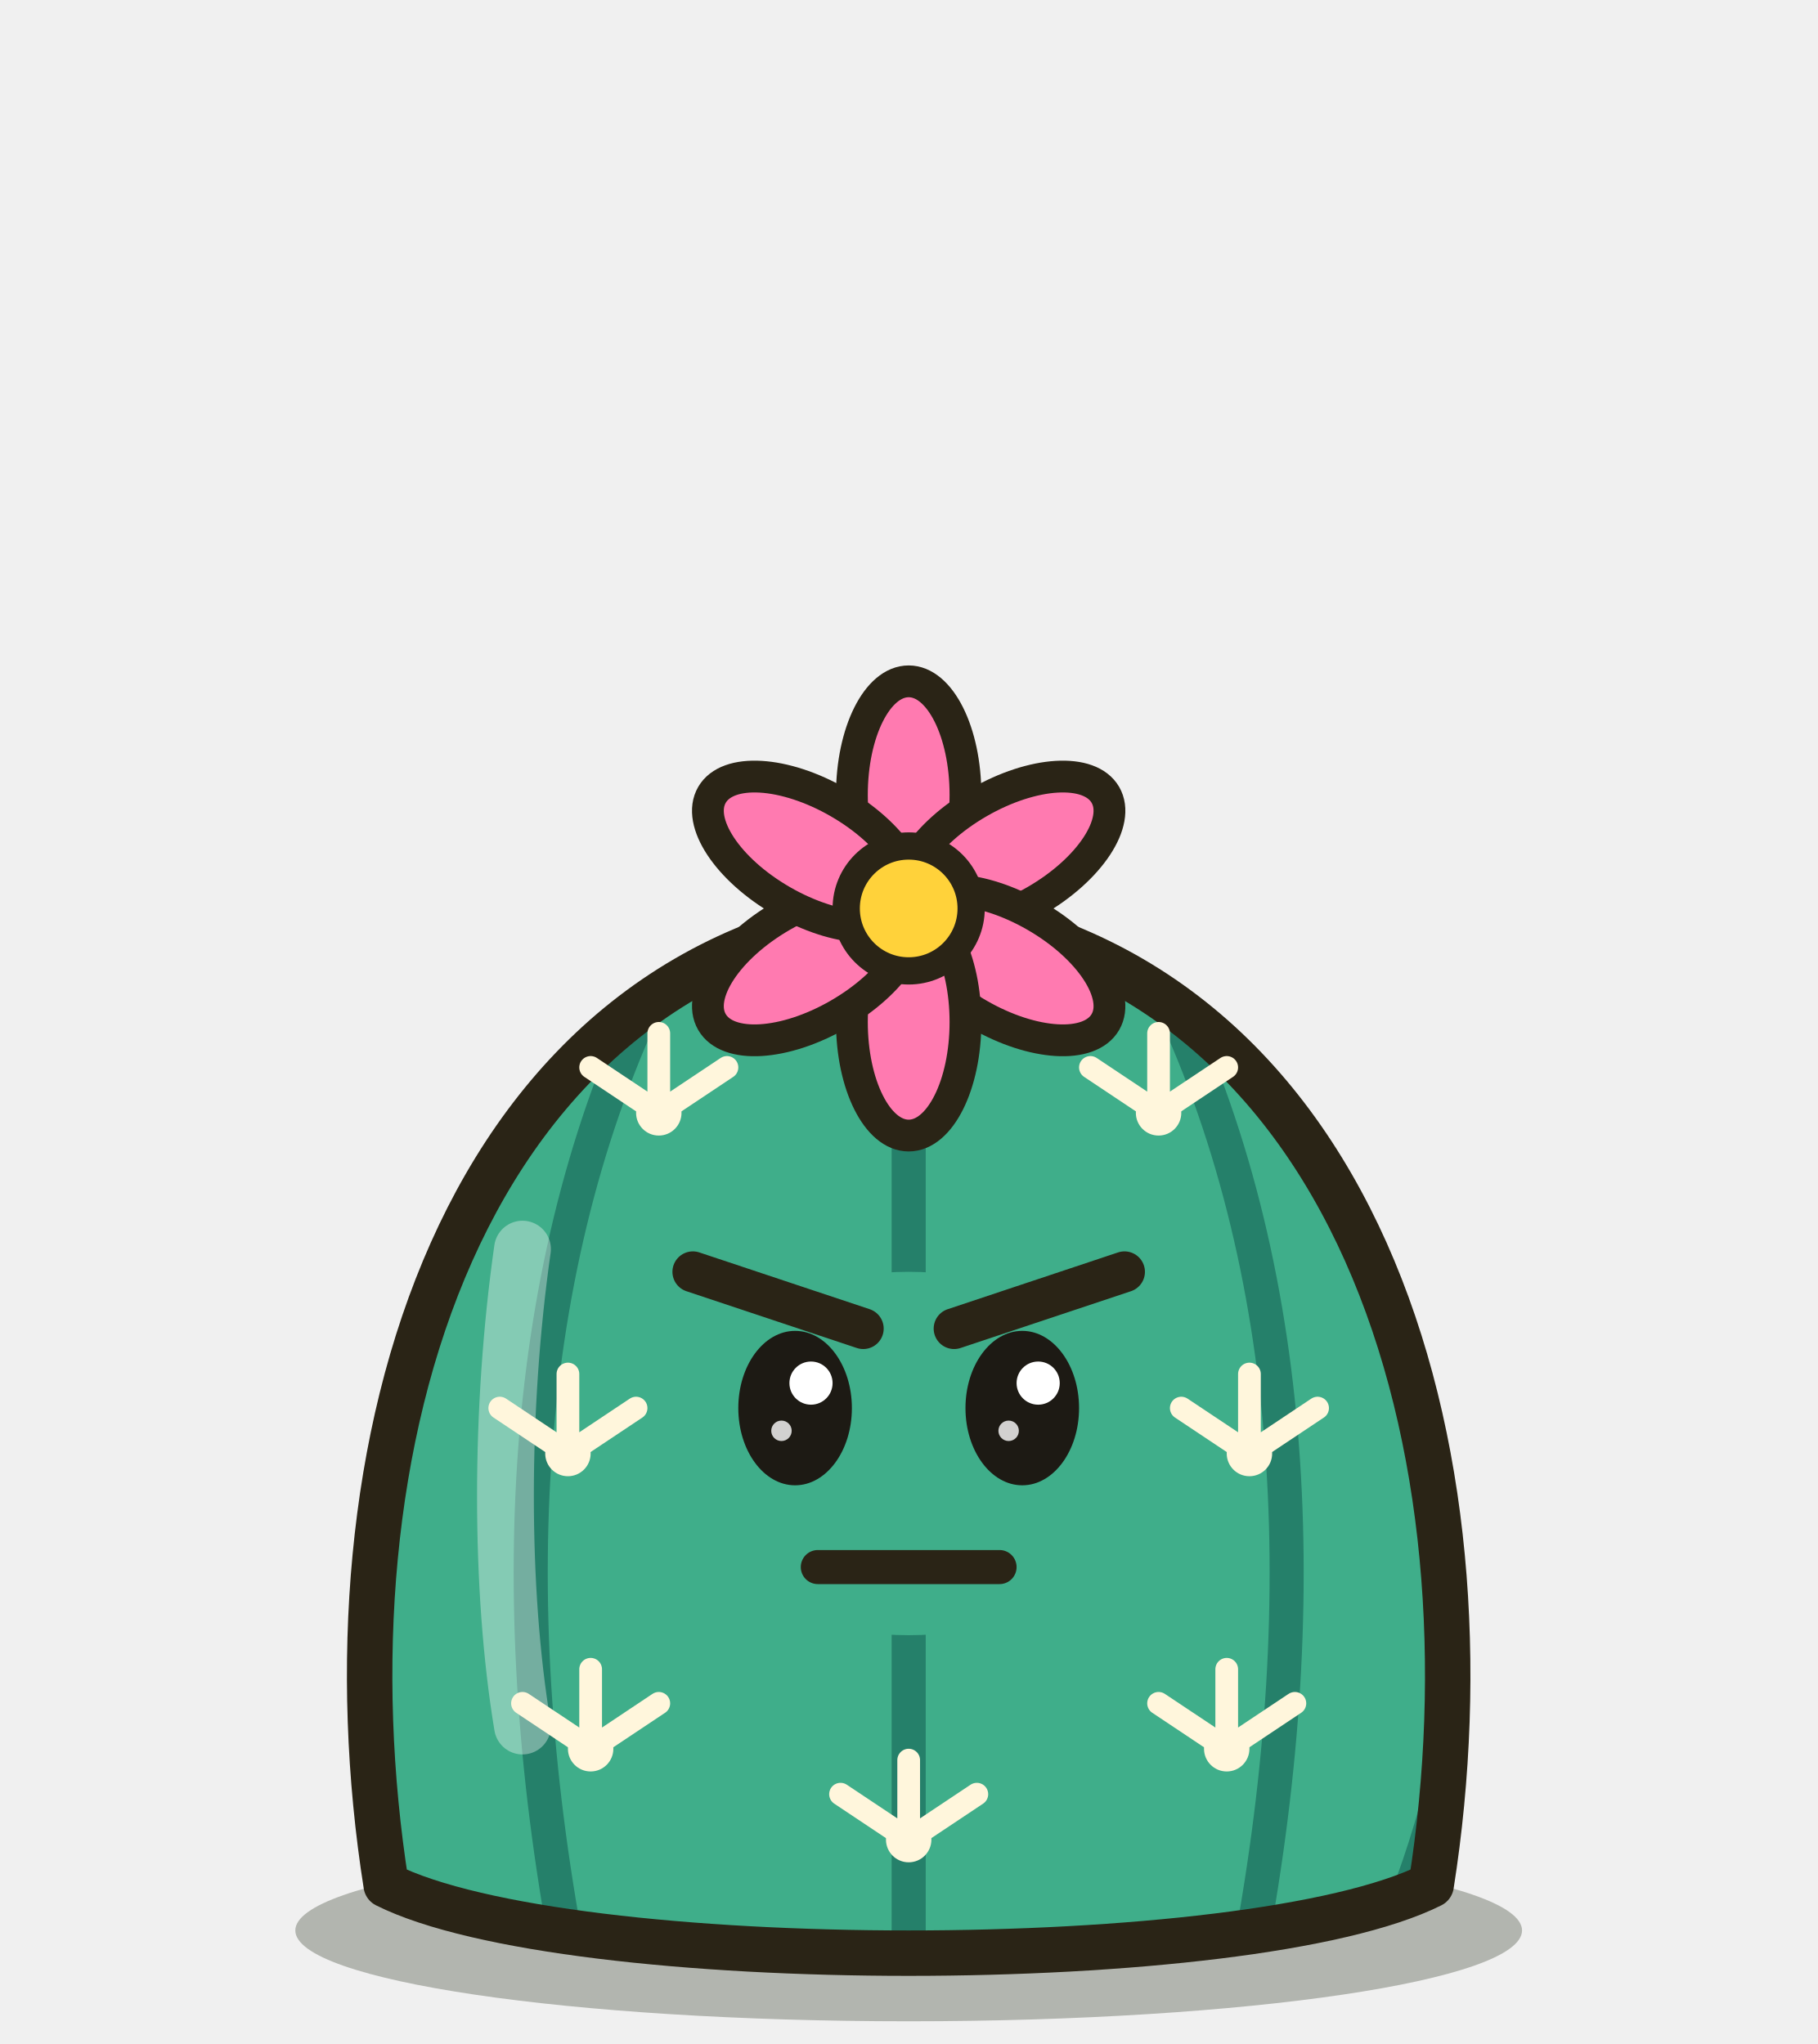
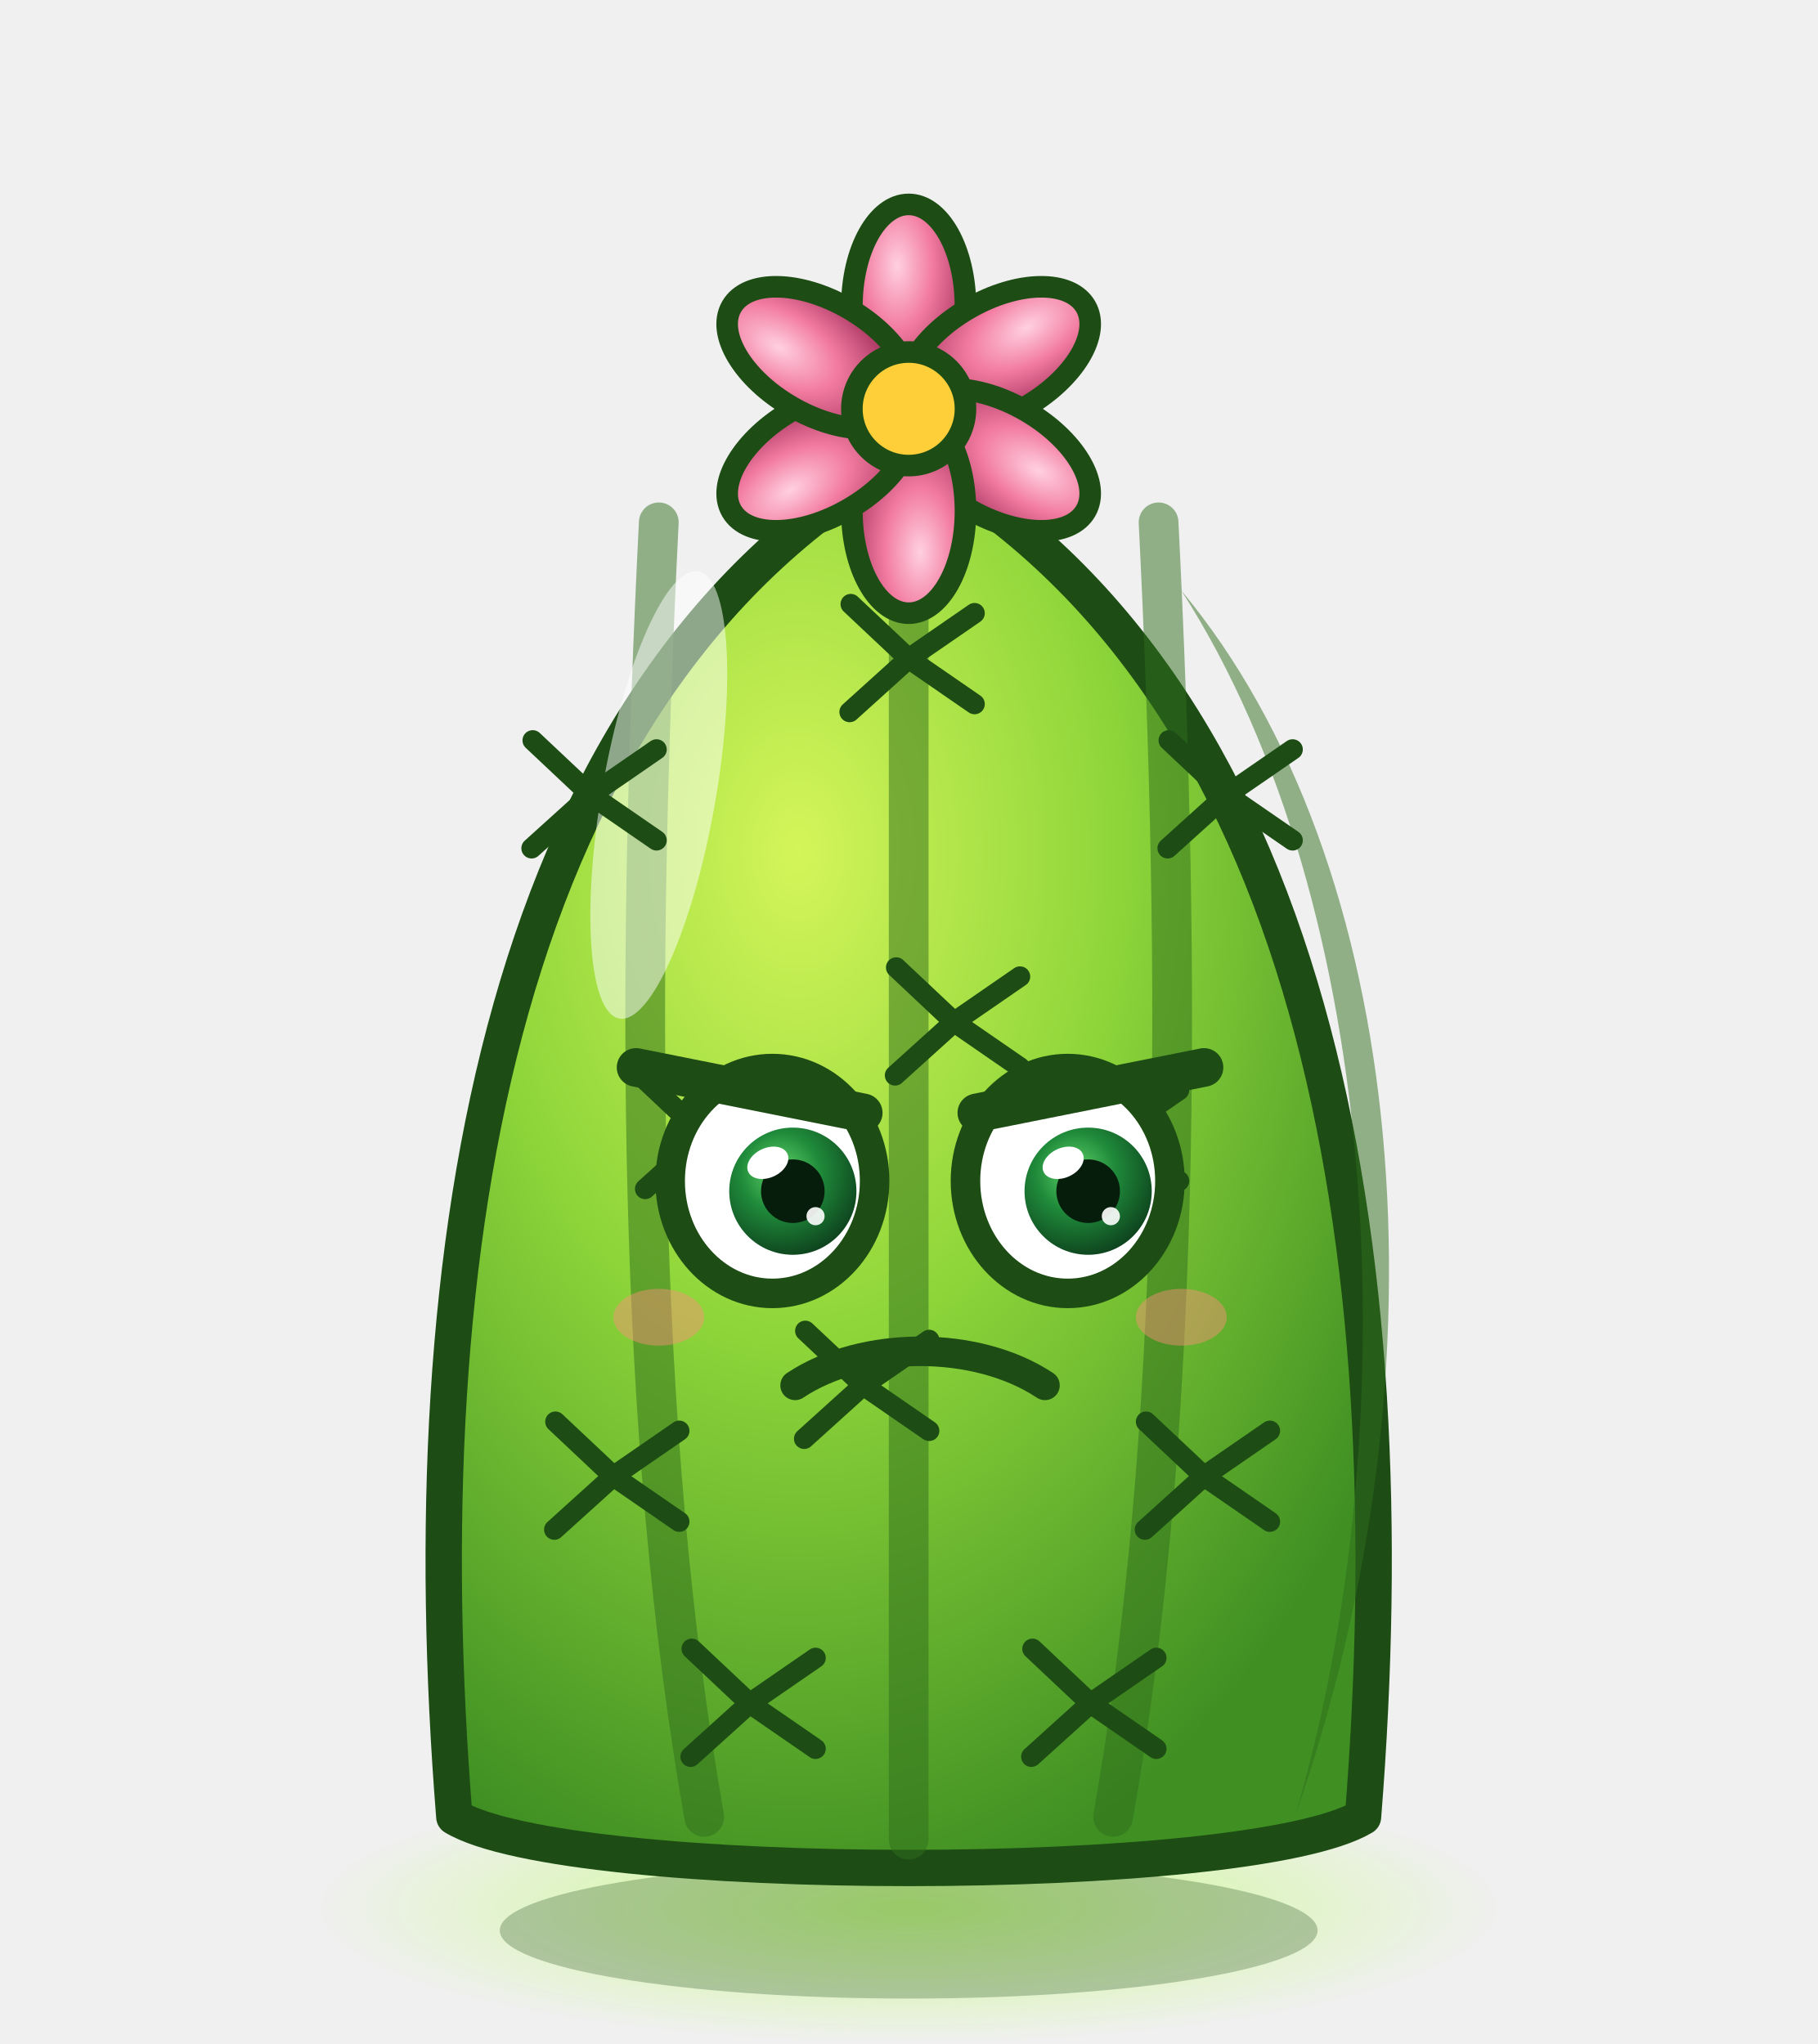
<svg xmlns="http://www.w3.org/2000/svg" viewBox="0 0 160 180" width="160" height="180">
  <defs>
-     <filter id="soft" x="-30%" y="-30%" width="160%" height="160%">
-       <feGaussianBlur stdDeviation="3.2" />
-     </filter>
-     <filter id="glow" x="-60%" y="-60%" width="220%" height="220%">
-       <feGaussianBlur stdDeviation="3.4" result="b" />
+     <radialGradient id="gChao" cx="50%" cy="50%" r="50%">
+       <stop offset="0" stop-color="#b8ff5a" stop-opacity="0.7" />
+       <stop offset="1" stop-color="#b8ff5a" stop-opacity="0" />
+     </radialGradient>
+     <filter id="glow" x="-50%" y="-50%" width="200%" height="200%">
+       <feGaussianBlur stdDeviation="3" result="b" />
      <feMerge>
-         <feMergeNode in="b" />
        <feMergeNode in="b" />
        <feMergeNode in="SourceGraphic" />
      </feMerge>
    </filter>
-     <clipPath id="cRim">
-       <polygon points="0,0 160,0 0,180" />
-     </clipPath>
+     <radialGradient id="gV" cx="38%" cy="28%" r="76%">
+       <stop offset="0" stop-color="#d4f55a" />
+       <stop offset="0.45" stop-color="#8fd63a" />
+       <stop offset="1" stop-color="#3f8f23" />
+     </radialGradient>
+     <radialGradient id="gE" cx="40%" cy="30%" r="75%">
+       <stop offset="0" stop-color="#9bdc4a" />
+       <stop offset="0.45" stop-color="#5fae2e" />
+       <stop offset="1" stop-color="#2f6e1c" />
+     </radialGradient>
+     <linearGradient id="gF" x1="0" y1="0" x2="1" y2="1">
+       <stop offset="0" stop-color="#b6ea4e" />
+       <stop offset="0.5" stop-color="#6cc232" />
+       <stop offset="1" stop-color="#2e7a1e" />
+     </linearGradient>
+     <linearGradient id="gC" x1="0" y1="0" x2="1" y2="1">
+       <stop offset="0" stop-color="#8fd63a" />
+       <stop offset="0.5" stop-color="#5fae2e" />
+       <stop offset="1" stop-color="#2f6e1c" />
+     </linearGradient>
+     <radialGradient id="gIris" cx="40%" cy="35%" r="70%">
+       <stop offset="0" stop-color="#5fd46a" />
+       <stop offset="0.45" stop-color="#1f8a3a" />
+       <stop offset="1" stop-color="#0d3f1c" />
+     </radialGradient>
+     <radialGradient id="gRs" cx="40%" cy="30%" r="70%">
+       <stop offset="0" stop-color="#ffd0e0" />
+       <stop offset="0.45" stop-color="#f27aa0" />
+       <stop offset="1" stop-color="#9c2a56" />
+     </radialGradient>
  </defs>
-   <ellipse cx="80" cy="170" rx="54" ry="8" fill="rgba(20,30,10,0.28)" />
-   <clipPath id="cBar">
-     <path d="M34,166 C28,128 40,84 80,80 C120,84 132,128 126,166 C110,174 50,174 34,166 Z" />
-   </clipPath>
-   <path d="M34,166 C28,128 40,84 80,80 C120,84 132,128 126,166 C110,174 50,174 34,166 Z" fill="#3fae8a" />
-   <g clip-path="url(#cBar)">
-     <path d="M112,78 C132,110 134,150 116,180 L150,180 L150,78 Z" fill="#25806a" />
-     <path d="M58,86 C46,110 44,140 50,172 M80,80 L80,174 M102,86 C114,110 116,140 110,172" fill="none" stroke="#25806a" stroke-width="3" stroke-linecap="round" />
-     <path d="M46,110 C44,124 44,140 46,152" fill="none" stroke="#ffffff" stroke-width="5" stroke-linecap="round" opacity="0.36" />
+   <ellipse cx="80" cy="168" rx="52" ry="12" fill="url(#gChao)" />
+   <ellipse cx="80" cy="170" rx="36" ry="6" fill="#1d4d14" opacity="0.28" />
+   <path d="M40,160 C36,110 44,60 80,40 C116,60 124,110 120,160 C110,166 50,166 40,160 Z" fill="url(#gV)" stroke="#1d4d14" stroke-width="3.2" stroke-linejoin="round" />
+   <path d="M58,46 C56,86 56,126 62,160 M80,42 C80,82 80,122 80,162 M102,46 C104,86 104,126 98,160" fill="none" stroke="#2f6e1c" stroke-width="3.5" stroke-linecap="round" opacity="0.5" />
+   <path d="M104,52 C122,80 124,126 114,160 C128,120 124,76 104,52 Z" fill="#2f6e1c" opacity="0.5" />
+   <ellipse cx="58" cy="70" rx="5" ry="20" transform="rotate(10 58 70)" fill="#ffffff" opacity="0.50" />
+   <path d="M52,70 l5.8,-4.0" stroke="#1d4d14" stroke-width="1.8" stroke-linecap="round" />
+   <path d="M52,70 l5.8,4.0" stroke="#1d4d14" stroke-width="1.8" stroke-linecap="round" />
+   <path d="M52,70 l-5.2,4.7" stroke="#1d4d14" stroke-width="1.8" stroke-linecap="round" />
+   <path d="M52,70 l-5.1,-4.8" stroke="#1d4d14" stroke-width="1.8" stroke-linecap="round" />
+   <path d="M62,100 l5.8,-4.0" stroke="#1d4d14" stroke-width="1.8" stroke-linecap="round" />
+   <path d="M62,100 l5.8,4.0" stroke="#1d4d14" stroke-width="1.8" stroke-linecap="round" />
+   <path d="M62,100 l-5.2,4.7" stroke="#1d4d14" stroke-width="1.8" stroke-linecap="round" />
+   <path d="M62,100 l-5.1,-4.8" stroke="#1d4d14" stroke-width="1.8" stroke-linecap="round" />
+   <path d="M54,130 l5.8,-4.0" stroke="#1d4d14" stroke-width="1.8" stroke-linecap="round" />
+   <path d="M54,130 l5.8,4.0" stroke="#1d4d14" stroke-width="1.8" stroke-linecap="round" />
+   <path d="M54,130 l-5.2,4.7" stroke="#1d4d14" stroke-width="1.8" stroke-linecap="round" />
+   <path d="M54,130 l-5.1,-4.8" stroke="#1d4d14" stroke-width="1.8" stroke-linecap="round" />
+   <path d="M108,70 l5.8,-4.0" stroke="#1d4d14" stroke-width="1.8" stroke-linecap="round" />
+   <path d="M108,70 l5.8,4.0" stroke="#1d4d14" stroke-width="1.8" stroke-linecap="round" />
+   <path d="M108,70 l-5.2,4.7" stroke="#1d4d14" stroke-width="1.8" stroke-linecap="round" />
+   <path d="M108,70 l-5.1,-4.8" stroke="#1d4d14" stroke-width="1.8" stroke-linecap="round" />
+   <path d="M98,100 l5.8,-4.0" stroke="#1d4d14" stroke-width="1.8" stroke-linecap="round" />
+   <path d="M98,100 l5.8,4.0" stroke="#1d4d14" stroke-width="1.8" stroke-linecap="round" />
+   <path d="M98,100 l-5.2,4.7" stroke="#1d4d14" stroke-width="1.8" stroke-linecap="round" />
+   <path d="M98,100 l-5.1,-4.8" stroke="#1d4d14" stroke-width="1.8" stroke-linecap="round" />
+   <path d="M106,130 l5.8,-4.0" stroke="#1d4d14" stroke-width="1.8" stroke-linecap="round" />
+   <path d="M106,130 l5.8,4.0" stroke="#1d4d14" stroke-width="1.8" stroke-linecap="round" />
+   <path d="M106,130 l-5.2,4.7" stroke="#1d4d14" stroke-width="1.8" stroke-linecap="round" />
+   <path d="M106,130 l-5.1,-4.8" stroke="#1d4d14" stroke-width="1.8" stroke-linecap="round" />
+   <path d="M80,58 l5.8,-4.0" stroke="#1d4d14" stroke-width="1.8" stroke-linecap="round" />
+   <path d="M80,58 l5.8,4.0" stroke="#1d4d14" stroke-width="1.8" stroke-linecap="round" />
+   <path d="M80,58 l-5.2,4.7" stroke="#1d4d14" stroke-width="1.8" stroke-linecap="round" />
+   <path d="M80,58 l-5.1,-4.8" stroke="#1d4d14" stroke-width="1.8" stroke-linecap="round" />
+   <path d="M84,90 l5.8,-4.0" stroke="#1d4d14" stroke-width="1.8" stroke-linecap="round" />
+   <path d="M84,90 l5.8,4.0" stroke="#1d4d14" stroke-width="1.8" stroke-linecap="round" />
+   <path d="M84,90 l-5.2,4.7" stroke="#1d4d14" stroke-width="1.8" stroke-linecap="round" />
+   <path d="M84,90 l-5.1,-4.8" stroke="#1d4d14" stroke-width="1.8" stroke-linecap="round" />
+   <path d="M76,122 l5.8,-4.0" stroke="#1d4d14" stroke-width="1.8" stroke-linecap="round" />
+   <path d="M76,122 l5.8,4.0" stroke="#1d4d14" stroke-width="1.8" stroke-linecap="round" />
+   <path d="M76,122 l-5.2,4.7" stroke="#1d4d14" stroke-width="1.8" stroke-linecap="round" />
+   <path d="M76,122 l-5.1,-4.8" stroke="#1d4d14" stroke-width="1.8" stroke-linecap="round" />
+   <path d="M66,150 l5.8,-4.0" stroke="#1d4d14" stroke-width="1.8" stroke-linecap="round" />
+   <path d="M66,150 l5.8,4.0" stroke="#1d4d14" stroke-width="1.8" stroke-linecap="round" />
+   <path d="M66,150 l-5.2,4.7" stroke="#1d4d14" stroke-width="1.8" stroke-linecap="round" />
+   <path d="M66,150 l-5.1,-4.8" stroke="#1d4d14" stroke-width="1.8" stroke-linecap="round" />
+   <path d="M96,150 l5.8,-4.0" stroke="#1d4d14" stroke-width="1.8" stroke-linecap="round" />
+   <path d="M96,150 l5.8,4.0" stroke="#1d4d14" stroke-width="1.8" stroke-linecap="round" />
+   <path d="M96,150 l-5.2,4.7" stroke="#1d4d14" stroke-width="1.8" stroke-linecap="round" />
+   <path d="M96,150 l-5.1,-4.8" stroke="#1d4d14" stroke-width="1.8" stroke-linecap="round" />
+   <g transform="translate(80 36)">
+     <ellipse cx="0" cy="-9" rx="5" ry="9" fill="url(#gRs)" stroke="#1d4d14" stroke-width="1.9" stroke-linejoin="round" transform="rotate(0)" />
+     <ellipse cx="0" cy="-9" rx="5" ry="9" fill="url(#gRs)" stroke="#1d4d14" stroke-width="1.9" stroke-linejoin="round" transform="rotate(60)" />
+     <ellipse cx="0" cy="-9" rx="5" ry="9" fill="url(#gRs)" stroke="#1d4d14" stroke-width="1.9" stroke-linejoin="round" transform="rotate(120)" />
+     <ellipse cx="0" cy="-9" rx="5" ry="9" fill="url(#gRs)" stroke="#1d4d14" stroke-width="1.9" stroke-linejoin="round" transform="rotate(180)" />
+     <ellipse cx="0" cy="-9" rx="5" ry="9" fill="url(#gRs)" stroke="#1d4d14" stroke-width="1.9" stroke-linejoin="round" transform="rotate(240)" />
+     <ellipse cx="0" cy="-9" rx="5" ry="9" fill="url(#gRs)" stroke="#1d4d14" stroke-width="1.9" stroke-linejoin="round" transform="rotate(300)" />
+     <circle cx="0" cy="0" r="5" fill="#ffcf3a" stroke="#1d4d14" stroke-width="1.9" stroke-linejoin="round" />
  </g>
-   <g clip-path="url(#cBar)">
-     <g clip-path="url(#cRim)">
-       <path d="M34,166 C28,128 40,84 80,80 C120,84 132,128 126,166 C110,174 50,174 34,166 Z" fill="none" stroke="none" stroke-width="8" opacity="0.9" />
-     </g>
-   </g>
-   <path d="M34,166 C28,128 40,84 80,80 C120,84 132,128 126,166 C110,174 50,174 34,166 Z" fill="none" stroke="#2a2416" stroke-width="4" stroke-linejoin="round" />
-   <path d="M58,98 l-6,-4 M58,98 l6,-4 M58,98 l0,-7" stroke="#fff6dc" stroke-width="2" stroke-linecap="round" />
-   <circle cx="58" cy="98" r="2" fill="#fff6dc" />
-   <path d="M50,128 l-6,-4 M50,128 l6,-4 M50,128 l0,-7" stroke="#fff6dc" stroke-width="2" stroke-linecap="round" />
-   <circle cx="50" cy="128" r="2" fill="#fff6dc" />
-   <path d="M52,154 l-6,-4 M52,154 l6,-4 M52,154 l0,-7" stroke="#fff6dc" stroke-width="2" stroke-linecap="round" />
-   <circle cx="52" cy="154" r="2" fill="#fff6dc" />
-   <path d="M102,98 l-6,-4 M102,98 l6,-4 M102,98 l0,-7" stroke="#fff6dc" stroke-width="2" stroke-linecap="round" />
-   <circle cx="102" cy="98" r="2" fill="#fff6dc" />
-   <path d="M110,128 l-6,-4 M110,128 l6,-4 M110,128 l0,-7" stroke="#fff6dc" stroke-width="2" stroke-linecap="round" />
-   <circle cx="110" cy="128" r="2" fill="#fff6dc" />
-   <path d="M108,154 l-6,-4 M108,154 l6,-4 M108,154 l0,-7" stroke="#fff6dc" stroke-width="2" stroke-linecap="round" />
-   <circle cx="108" cy="154" r="2" fill="#fff6dc" />
-   <path d="M80,92 l-6,-4 M80,92 l6,-4 M80,92 l0,-7" stroke="#fff6dc" stroke-width="2" stroke-linecap="round" />
-   <circle cx="80" cy="92" r="2" fill="#fff6dc" />
-   <path d="M80,162 l-6,-4 M80,162 l6,-4 M80,162 l0,-7" stroke="#fff6dc" stroke-width="2" stroke-linecap="round" />
-   <circle cx="80" cy="162" r="2" fill="#fff6dc" />
-   <ellipse cx="80" cy="70" rx="5" ry="10" transform="rotate(0 80 80)" fill="#ff7ab0" stroke="#2a2416" stroke-width="2.80" stroke-linejoin="round" />
-   <ellipse cx="80" cy="70" rx="5" ry="10" transform="rotate(60 80 80)" fill="#ff7ab0" stroke="#2a2416" stroke-width="2.80" stroke-linejoin="round" />
-   <ellipse cx="80" cy="70" rx="5" ry="10" transform="rotate(120 80 80)" fill="#ff7ab0" stroke="#2a2416" stroke-width="2.80" stroke-linejoin="round" />
-   <ellipse cx="80" cy="70" rx="5" ry="10" transform="rotate(180 80 80)" fill="#ff7ab0" stroke="#2a2416" stroke-width="2.80" stroke-linejoin="round" />
-   <ellipse cx="80" cy="70" rx="5" ry="10" transform="rotate(240 80 80)" fill="#ff7ab0" stroke="#2a2416" stroke-width="2.80" stroke-linejoin="round" />
-   <ellipse cx="80" cy="70" rx="5" ry="10" transform="rotate(300 80 80)" fill="#ff7ab0" stroke="#2a2416" stroke-width="2.80" stroke-linejoin="round" />
-   <circle cx="80" cy="80" r="5.5" fill="#ffd23a" stroke="#2a2416" stroke-width="2.40" stroke-linejoin="round" />
-   <ellipse cx="80" cy="128" rx="22" ry="16" fill="#3fae8a" />
-   <ellipse cx="70" cy="124" rx="5" ry="6.8" fill="#1d1a14" />
-   <circle cx="71.4" cy="121.8" r="1.9" fill="#ffffff" />
-   <circle cx="68.8" cy="126" r="0.9" fill="#ffffff" opacity="0.8" />
-   <ellipse cx="90" cy="124" rx="5" ry="6.8" fill="#1d1a14" />
-   <circle cx="91.4" cy="121.8" r="1.9" fill="#ffffff" />
-   <circle cx="88.8" cy="126" r="0.9" fill="#ffffff" opacity="0.8" />
-   <path d="M61,112 L76,117 M99,112 L84,117" stroke="#2a2416" stroke-width="3.6" stroke-linecap="round" />
-   <path d="M72,138 L88,138" stroke="#2a2416" stroke-width="3" stroke-linecap="round" />
+   <ellipse cx="68" cy="104" rx="9" ry="9.9" fill="#ffffff" stroke="#1d4d14" stroke-width="2.6" />
+   <circle cx="69.8" cy="104.9" r="5.6" fill="url(#gIris)" />
+   <circle cx="69.8" cy="104.9" r="2.8" fill="#061d0c" />
+   <ellipse cx="67.6" cy="102.4" rx="1.9" ry="1.3" transform="rotate(-25 67.6 102.4)" fill="#fff" />
+   <circle cx="71.8" cy="107.1" r="0.8" fill="#fff" opacity="0.9" />
+   <ellipse cx="94" cy="104" rx="9" ry="9.9" fill="#ffffff" stroke="#1d4d14" stroke-width="2.6" />
+   <circle cx="95.8" cy="104.9" r="5.6" fill="url(#gIris)" />
+   <circle cx="95.8" cy="104.9" r="2.8" fill="#061d0c" />
+   <ellipse cx="93.6" cy="102.4" rx="1.9" ry="1.3" transform="rotate(-25 93.6 102.4)" fill="#fff" />
+   <circle cx="97.8" cy="107.1" r="0.8" fill="#fff" opacity="0.9" />
+   <path d="M56,94 L76,98 M106,94 L86,98" stroke="#1d4d14" stroke-width="3.4" stroke-linecap="round" />
+   <path d="M70,122 C76,118 86,118 92,122" fill="none" stroke="#1d4d14" stroke-width="2.6" stroke-linecap="round" />
+   <ellipse cx="58" cy="116" rx="4" ry="2.5" fill="#ff8f7a" opacity="0.45" />
+   <ellipse cx="104" cy="116" rx="4" ry="2.5" fill="#ff8f7a" opacity="0.45" />
</svg>
